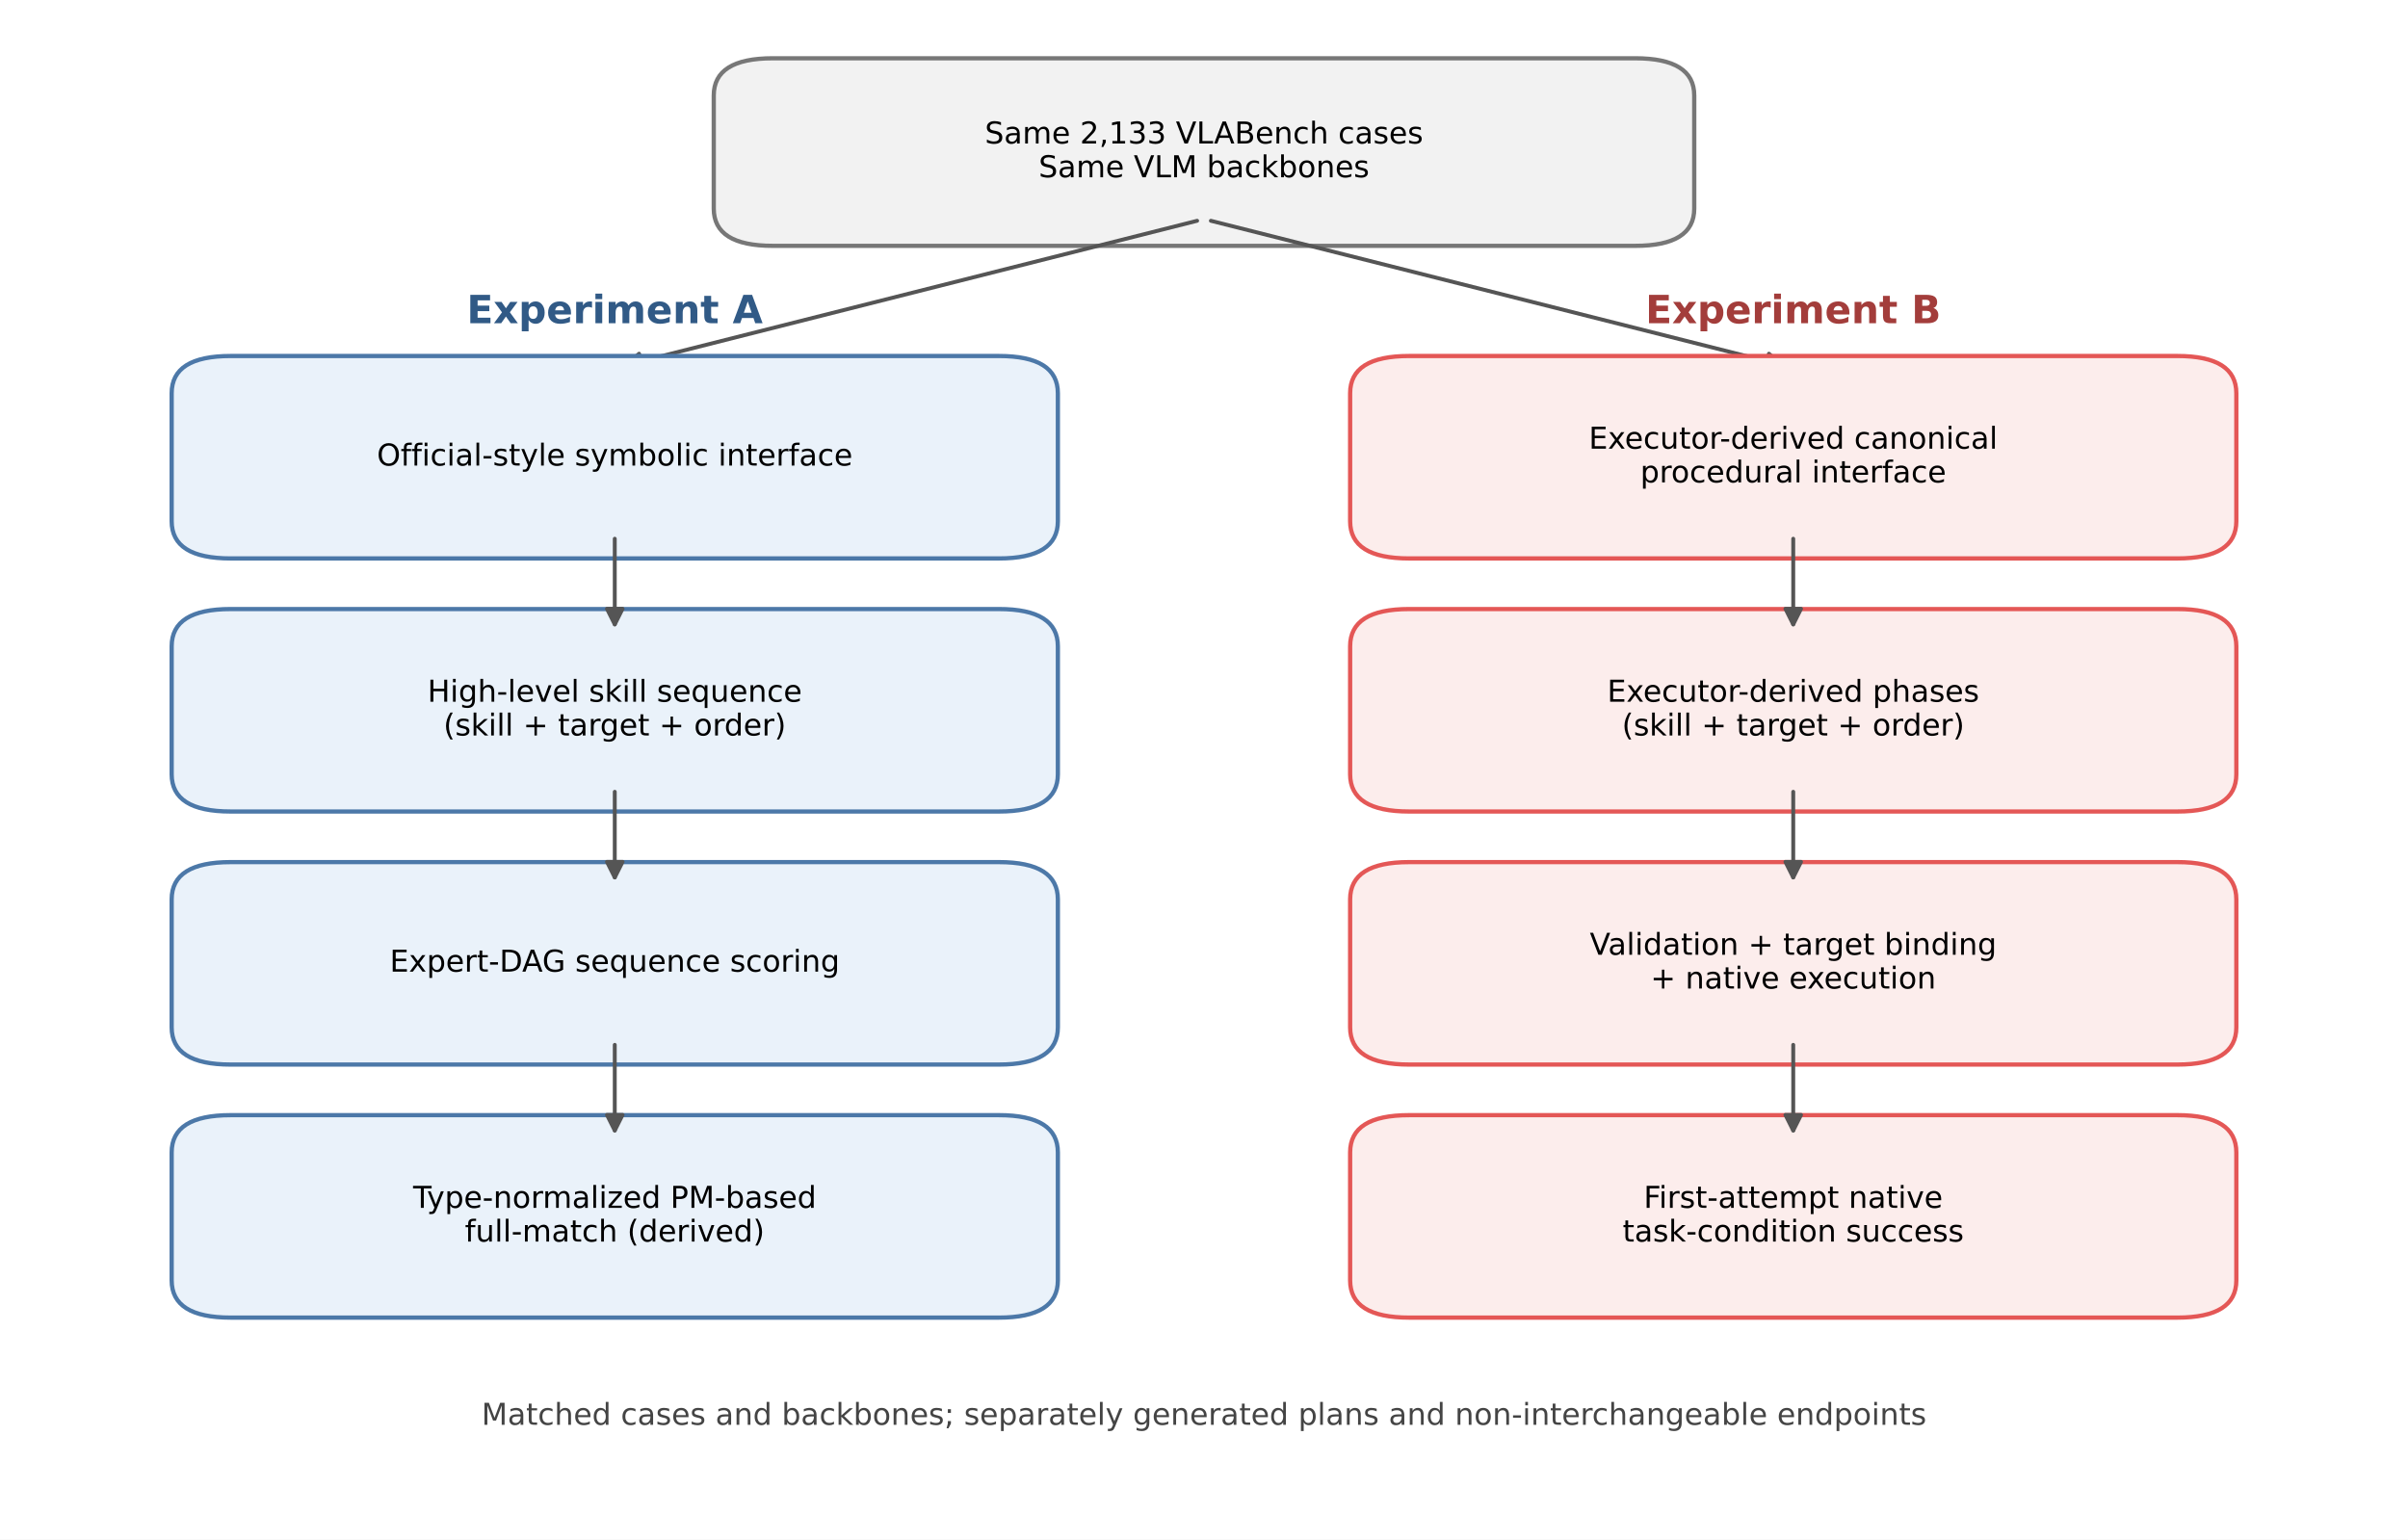
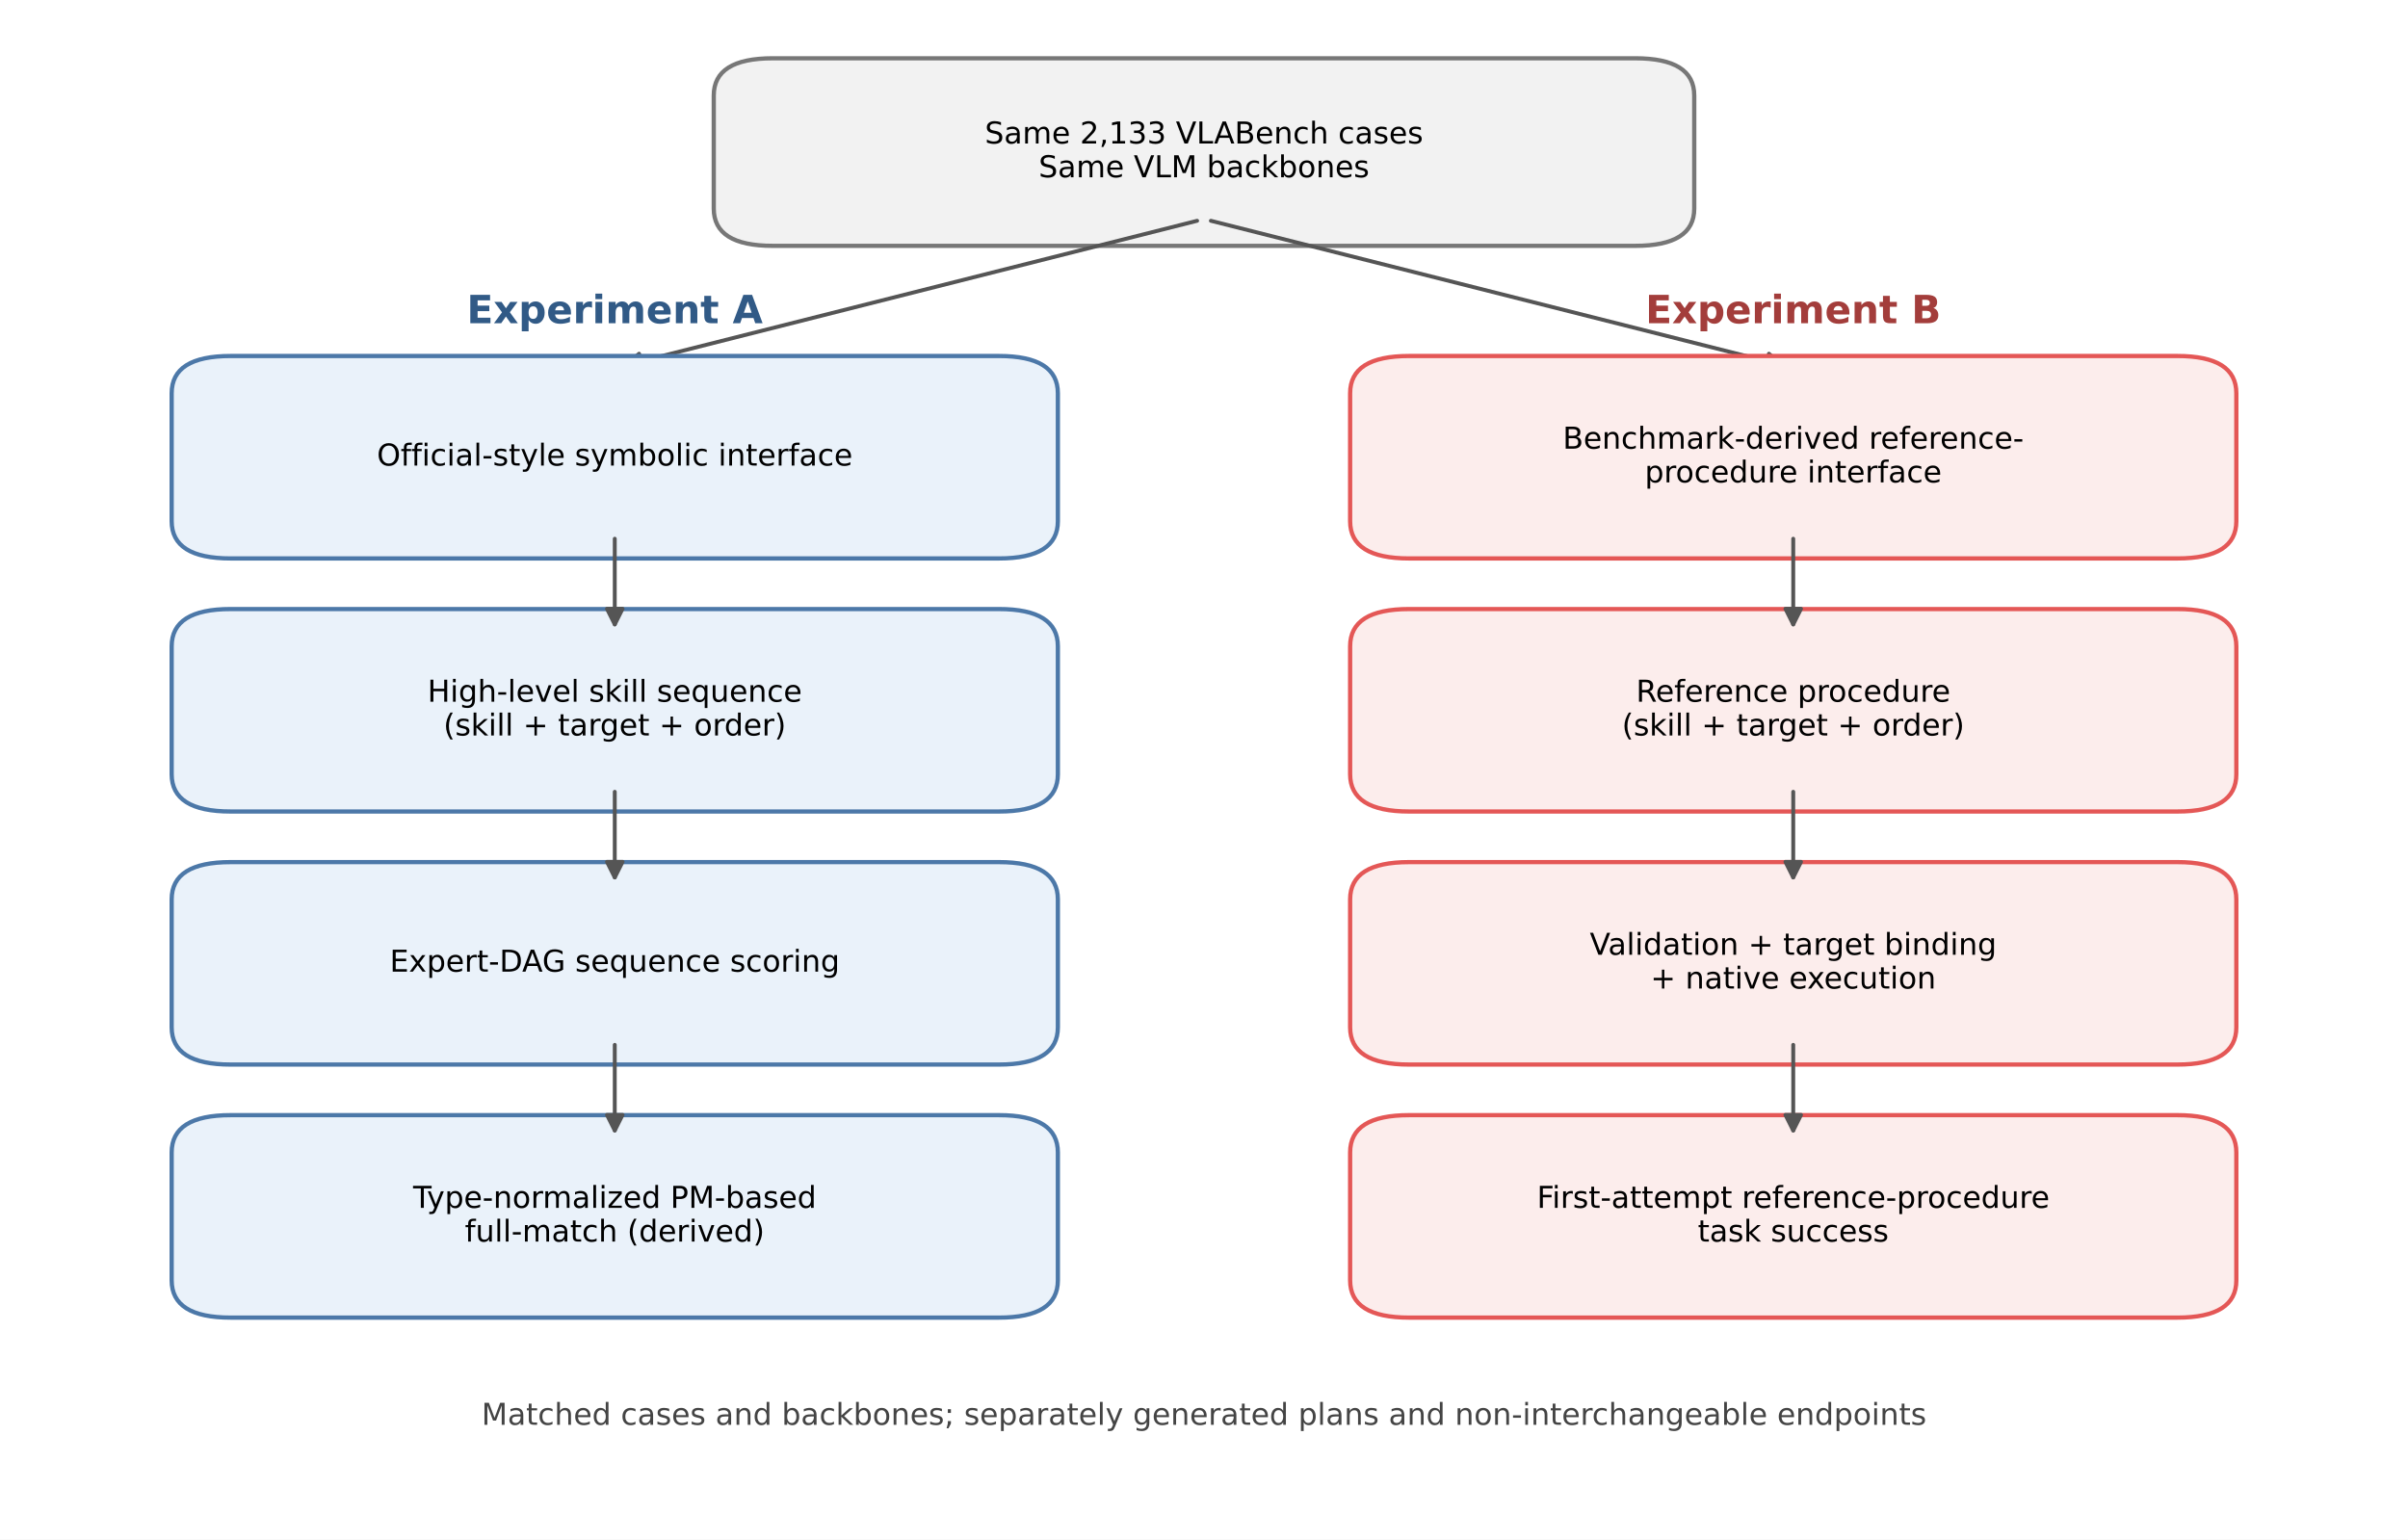
<svg xmlns="http://www.w3.org/2000/svg" width="678.96pt" height="434.16pt" viewBox="0 0 678.96 434.16" version="1.1">
  <defs>
    <style type="text/css">*{stroke-linejoin: round; stroke-linecap: butt}</style>
  </defs>
  <g id="figure_1">
    <g id="patch_1">
-       <path d="M 0 434.16  L 678.96 434.16  L 678.96 0  L 0 0  z " style="fill: #ffffff" />
+       <path d="M 0 434.16 L 678.96 434.16 L 678.96 0 L 0 0 z " style="fill: #ffffff" />
    </g>
    <g id="axes_1">
      <g id="patch_2">
-         <path d="M 217.866 69.324  L 461.094 69.324  Q 477.708 69.324 477.708 58.83  L 477.708 26.929  Q 477.708 16.435 461.094 16.435  L 217.866 16.435  Q 201.252 16.435 201.252 26.929  L 201.252 58.83  Q 201.252 69.324 217.866 69.324  z " clip-path="url(#p623b6f769e)" style="fill: #f2f2f2; stroke: #777777; stroke-width: 1.2; stroke-linejoin: miter" />
+         <path d="M 217.866 69.324 L 461.094 69.324 Q 477.708 69.324 477.708 58.83 L 477.708 26.929 Q 477.708 16.435 461.094 16.435 L 217.866 16.435 Q 201.252 16.435 201.252 26.929 L 201.252 58.83 Q 201.252 69.324 217.866 69.324 z " clip-path="url(#p7fcd5c0d4b)" style="fill: #f2f2f2; stroke: #777777; stroke-width: 1.2; stroke-linejoin: miter" />
      </g>
      <g id="patch_3">
-         <path d="M 337.541 62.259  Q 256.409 82.757 176.469 102.954  " clip-path="url(#p623b6f769e)" style="fill: none; stroke: #555555; stroke-width: 1.1; stroke-linecap: round" />
-         <path d="M 181.274 104.009  L 176.469 102.954  L 180.196 99.743  z " clip-path="url(#p623b6f769e)" style="fill: #555555; stroke: #555555; stroke-width: 1.1; stroke-linecap: round" />
+         <path d="M 337.541 62.259 Q 256.409 82.757 176.469 102.954 " clip-path="url(#p7fcd5c0d4b)" style="fill: none; stroke: #555555; stroke-width: 1.1; stroke-linecap: round" />
+         <path d="M 181.274 104.009 L 176.469 102.954 L 180.196 99.743 z " clip-path="url(#p7fcd5c0d4b)" style="fill: #555555; stroke: #555555; stroke-width: 1.1; stroke-linecap: round" />
      </g>
      <g id="patch_4">
-         <path d="M 341.419 62.259  Q 422.551 82.757 502.491 102.954  " clip-path="url(#p623b6f769e)" style="fill: none; stroke: #555555; stroke-width: 1.1; stroke-linecap: round" />
-         <path d="M 498.764 99.743  L 502.491 102.954  L 497.686 104.009  z " clip-path="url(#p623b6f769e)" style="fill: #555555; stroke: #555555; stroke-width: 1.1; stroke-linecap: round" />
+         <path d="M 341.419 62.259 Q 422.551 82.757 502.491 102.954 " clip-path="url(#p7fcd5c0d4b)" style="fill: none; stroke: #555555; stroke-width: 1.1; stroke-linecap: round" />
+         <path d="M 498.764 99.743 L 502.491 102.954 L 497.686 104.009 z " clip-path="url(#p7fcd5c0d4b)" style="fill: #555555; stroke: #555555; stroke-width: 1.1; stroke-linecap: round" />
      </g>
      <g id="patch_5">
-         <path d="M 65.017 157.474  L 281.663 157.474  Q 298.277 157.474 298.277 146.98  L 298.277 110.881  Q 298.277 100.387 281.663 100.387  L 65.017 100.387  Q 48.403 100.387 48.403 110.881  L 48.403 146.98  Q 48.403 157.474 65.017 157.474  z " clip-path="url(#p623b6f769e)" style="fill: #eaf2fa; stroke: #4c78a8; stroke-width: 1.2; stroke-linejoin: miter" />
+         <path d="M 65.017 157.474 L 281.663 157.474 Q 298.277 157.474 298.277 146.98 L 298.277 110.881 Q 298.277 100.387 281.663 100.387 L 65.017 100.387 Q 48.403 100.387 48.403 110.881 L 48.403 146.98 Q 48.403 157.474 65.017 157.474 z " clip-path="url(#p7fcd5c0d4b)" style="fill: #eaf2fa; stroke: #4c78a8; stroke-width: 1.2; stroke-linejoin: miter" />
      </g>
      <g id="patch_6">
-         <path d="M 65.017 228.833  L 281.663 228.833  Q 298.277 228.833 298.277 218.339  L 298.277 182.24  Q 298.277 171.746 281.663 171.746  L 65.017 171.746  Q 48.403 171.746 48.403 182.24  L 48.403 218.339  Q 48.403 228.833 65.017 228.833  z " clip-path="url(#p623b6f769e)" style="fill: #eaf2fa; stroke: #4c78a8; stroke-width: 1.2; stroke-linejoin: miter" />
+         <path d="M 65.017 228.833 L 281.663 228.833 Q 298.277 228.833 298.277 218.339 L 298.277 182.24 Q 298.277 171.746 281.663 171.746 L 65.017 171.746 Q 48.403 171.746 48.403 182.24 L 48.403 218.339 Q 48.403 228.833 65.017 228.833 z " clip-path="url(#p7fcd5c0d4b)" style="fill: #eaf2fa; stroke: #4c78a8; stroke-width: 1.2; stroke-linejoin: miter" />
      </g>
      <g id="patch_7">
-         <path d="M 65.017 300.192  L 281.663 300.192  Q 298.277 300.192 298.277 289.698  L 298.277 253.599  Q 298.277 243.105 281.663 243.105  L 65.017 243.105  Q 48.403 243.105 48.403 253.599  L 48.403 289.698  Q 48.403 300.192 65.017 300.192  z " clip-path="url(#p623b6f769e)" style="fill: #eaf2fa; stroke: #4c78a8; stroke-width: 1.2; stroke-linejoin: miter" />
+         <path d="M 65.017 300.192 L 281.663 300.192 Q 298.277 300.192 298.277 289.698 L 298.277 253.599 Q 298.277 243.105 281.663 243.105 L 65.017 243.105 Q 48.403 243.105 48.403 253.599 L 48.403 289.698 Q 48.403 300.192 65.017 300.192 z " clip-path="url(#p7fcd5c0d4b)" style="fill: #eaf2fa; stroke: #4c78a8; stroke-width: 1.2; stroke-linejoin: miter" />
      </g>
      <g id="patch_8">
-         <path d="M 65.017 371.552  L 281.663 371.552  Q 298.277 371.552 298.277 361.058  L 298.277 324.958  Q 298.277 314.464 281.663 314.464  L 65.017 314.464  Q 48.403 314.464 48.403 324.958  L 48.403 361.058  Q 48.403 371.552 65.017 371.552  z " clip-path="url(#p623b6f769e)" style="fill: #eaf2fa; stroke: #4c78a8; stroke-width: 1.2; stroke-linejoin: miter" />
+         <path d="M 65.017 371.552 L 281.663 371.552 Q 298.277 371.552 298.277 361.058 L 298.277 324.958 Q 298.277 314.464 281.663 314.464 L 65.017 314.464 Q 48.403 314.464 48.403 324.958 L 48.403 361.058 Q 48.403 371.552 65.017 371.552 z " clip-path="url(#p7fcd5c0d4b)" style="fill: #eaf2fa; stroke: #4c78a8; stroke-width: 1.2; stroke-linejoin: miter" />
      </g>
      <g id="patch_9">
-         <path d="M 397.297 157.474  L 613.943 157.474  Q 630.557 157.474 630.557 146.98  L 630.557 110.881  Q 630.557 100.387 613.943 100.387  L 397.297 100.387  Q 380.683 100.387 380.683 110.881  L 380.683 146.98  Q 380.683 157.474 397.297 157.474  z " clip-path="url(#p623b6f769e)" style="fill: #fcedec; stroke: #e45756; stroke-width: 1.2; stroke-linejoin: miter" />
+         <path d="M 397.297 157.474 L 613.943 157.474 Q 630.557 157.474 630.557 146.98 L 630.557 110.881 Q 630.557 100.387 613.943 100.387 L 397.297 100.387 Q 380.683 100.387 380.683 110.881 L 380.683 146.98 Q 380.683 157.474 397.297 157.474 z " clip-path="url(#p7fcd5c0d4b)" style="fill: #fcedec; stroke: #e45756; stroke-width: 1.2; stroke-linejoin: miter" />
      </g>
      <g id="patch_10">
-         <path d="M 397.297 228.833  L 613.943 228.833  Q 630.557 228.833 630.557 218.339  L 630.557 182.24  Q 630.557 171.746 613.943 171.746  L 397.297 171.746  Q 380.683 171.746 380.683 182.24  L 380.683 218.339  Q 380.683 228.833 397.297 228.833  z " clip-path="url(#p623b6f769e)" style="fill: #fcedec; stroke: #e45756; stroke-width: 1.2; stroke-linejoin: miter" />
+         <path d="M 397.297 228.833 L 613.943 228.833 Q 630.557 228.833 630.557 218.339 L 630.557 182.24 Q 630.557 171.746 613.943 171.746 L 397.297 171.746 Q 380.683 171.746 380.683 182.24 L 380.683 218.339 Q 380.683 228.833 397.297 228.833 z " clip-path="url(#p7fcd5c0d4b)" style="fill: #fcedec; stroke: #e45756; stroke-width: 1.2; stroke-linejoin: miter" />
      </g>
      <g id="patch_11">
-         <path d="M 397.297 300.192  L 613.943 300.192  Q 630.557 300.192 630.557 289.698  L 630.557 253.599  Q 630.557 243.105 613.943 243.105  L 397.297 243.105  Q 380.683 243.105 380.683 253.599  L 380.683 289.698  Q 380.683 300.192 397.297 300.192  z " clip-path="url(#p623b6f769e)" style="fill: #fcedec; stroke: #e45756; stroke-width: 1.2; stroke-linejoin: miter" />
+         <path d="M 397.297 300.192 L 613.943 300.192 Q 630.557 300.192 630.557 289.698 L 630.557 253.599 Q 630.557 243.105 613.943 243.105 L 397.297 243.105 Q 380.683 243.105 380.683 253.599 L 380.683 289.698 Q 380.683 300.192 397.297 300.192 z " clip-path="url(#p7fcd5c0d4b)" style="fill: #fcedec; stroke: #e45756; stroke-width: 1.2; stroke-linejoin: miter" />
      </g>
      <g id="patch_12">
-         <path d="M 397.297 371.552  L 613.943 371.552  Q 630.557 371.552 630.557 361.058  L 630.557 324.958  Q 630.557 314.464 613.943 314.464  L 397.297 314.464  Q 380.683 314.464 380.683 324.958  L 380.683 361.058  Q 380.683 371.552 397.297 371.552  z " clip-path="url(#p623b6f769e)" style="fill: #fcedec; stroke: #e45756; stroke-width: 1.2; stroke-linejoin: miter" />
+         <path d="M 397.297 371.552 L 613.943 371.552 Q 630.557 371.552 630.557 361.058 L 630.557 324.958 Q 630.557 314.464 613.943 314.464 L 397.297 314.464 Q 380.683 314.464 380.683 324.958 L 380.683 361.058 Q 380.683 371.552 397.297 371.552 z " clip-path="url(#p7fcd5c0d4b)" style="fill: #fcedec; stroke: #e45756; stroke-width: 1.2; stroke-linejoin: miter" />
      </g>
      <g id="patch_13">
-         <path d="M 173.34 151.916  Q 173.34 164.608 173.34 176.069  " clip-path="url(#p623b6f769e)" style="fill: none; stroke: #555555; stroke-width: 1.1; stroke-linecap: round" />
-         <path d="M 175.54 171.669  L 173.34 176.069  L 171.14 171.669  z " clip-path="url(#p623b6f769e)" style="fill: #555555; stroke: #555555; stroke-width: 1.1; stroke-linecap: round" />
+         <path d="M 173.34 151.916 Q 173.34 164.608 173.34 176.069 " clip-path="url(#p7fcd5c0d4b)" style="fill: none; stroke: #555555; stroke-width: 1.1; stroke-linecap: round" />
+         <path d="M 175.54 171.669 L 173.34 176.069 L 171.14 171.669 z " clip-path="url(#p7fcd5c0d4b)" style="fill: #555555; stroke: #555555; stroke-width: 1.1; stroke-linecap: round" />
      </g>
      <g id="patch_14">
-         <path d="M 173.34 223.275  Q 173.34 235.967 173.34 247.429  " clip-path="url(#p623b6f769e)" style="fill: none; stroke: #555555; stroke-width: 1.1; stroke-linecap: round" />
-         <path d="M 175.54 243.029  L 173.34 247.429  L 171.14 243.029  z " clip-path="url(#p623b6f769e)" style="fill: #555555; stroke: #555555; stroke-width: 1.1; stroke-linecap: round" />
+         <path d="M 173.34 223.275 Q 173.34 235.967 173.34 247.429 " clip-path="url(#p7fcd5c0d4b)" style="fill: none; stroke: #555555; stroke-width: 1.1; stroke-linecap: round" />
+         <path d="M 175.54 243.029 L 173.34 247.429 L 171.14 243.029 z " clip-path="url(#p7fcd5c0d4b)" style="fill: #555555; stroke: #555555; stroke-width: 1.1; stroke-linecap: round" />
      </g>
      <g id="patch_15">
-         <path d="M 173.34 294.635  Q 173.34 307.326 173.34 318.788  " clip-path="url(#p623b6f769e)" style="fill: none; stroke: #555555; stroke-width: 1.1; stroke-linecap: round" />
-         <path d="M 175.54 314.388  L 173.34 318.788  L 171.14 314.388  z " clip-path="url(#p623b6f769e)" style="fill: #555555; stroke: #555555; stroke-width: 1.1; stroke-linecap: round" />
+         <path d="M 173.34 294.635 Q 173.34 307.326 173.34 318.788 " clip-path="url(#p7fcd5c0d4b)" style="fill: none; stroke: #555555; stroke-width: 1.1; stroke-linecap: round" />
+         <path d="M 175.54 314.388 L 173.34 318.788 L 171.14 314.388 z " clip-path="url(#p7fcd5c0d4b)" style="fill: #555555; stroke: #555555; stroke-width: 1.1; stroke-linecap: round" />
      </g>
      <g id="patch_16">
-         <path d="M 505.62 151.916  Q 505.62 164.608 505.62 176.069  " clip-path="url(#p623b6f769e)" style="fill: none; stroke: #555555; stroke-width: 1.1; stroke-linecap: round" />
-         <path d="M 507.82 171.669  L 505.62 176.069  L 503.42 171.669  z " clip-path="url(#p623b6f769e)" style="fill: #555555; stroke: #555555; stroke-width: 1.1; stroke-linecap: round" />
+         <path d="M 505.62 151.916 Q 505.62 164.608 505.62 176.069 " clip-path="url(#p7fcd5c0d4b)" style="fill: none; stroke: #555555; stroke-width: 1.1; stroke-linecap: round" />
+         <path d="M 507.82 171.669 L 505.62 176.069 L 503.42 171.669 z " clip-path="url(#p7fcd5c0d4b)" style="fill: #555555; stroke: #555555; stroke-width: 1.1; stroke-linecap: round" />
      </g>
      <g id="patch_17">
-         <path d="M 505.62 223.275  Q 505.62 235.967 505.62 247.429  " clip-path="url(#p623b6f769e)" style="fill: none; stroke: #555555; stroke-width: 1.1; stroke-linecap: round" />
-         <path d="M 507.82 243.029  L 505.62 247.429  L 503.42 243.029  z " clip-path="url(#p623b6f769e)" style="fill: #555555; stroke: #555555; stroke-width: 1.1; stroke-linecap: round" />
+         <path d="M 505.62 223.275 Q 505.62 235.967 505.62 247.429 " clip-path="url(#p7fcd5c0d4b)" style="fill: none; stroke: #555555; stroke-width: 1.1; stroke-linecap: round" />
+         <path d="M 507.82 243.029 L 505.62 247.429 L 503.42 243.029 z " clip-path="url(#p7fcd5c0d4b)" style="fill: #555555; stroke: #555555; stroke-width: 1.1; stroke-linecap: round" />
      </g>
      <g id="patch_18">
-         <path d="M 505.62 294.635  Q 505.62 307.326 505.62 318.788  " clip-path="url(#p623b6f769e)" style="fill: none; stroke: #555555; stroke-width: 1.1; stroke-linecap: round" />
-         <path d="M 507.82 314.388  L 505.62 318.788  L 503.42 314.388  z " clip-path="url(#p623b6f769e)" style="fill: #555555; stroke: #555555; stroke-width: 1.1; stroke-linecap: round" />
+         <path d="M 505.62 294.635 Q 505.62 307.326 505.62 318.788 " clip-path="url(#p7fcd5c0d4b)" style="fill: none; stroke: #555555; stroke-width: 1.1; stroke-linecap: round" />
+         <path d="M 507.82 314.388 L 505.62 318.788 L 503.42 314.388 z " clip-path="url(#p7fcd5c0d4b)" style="fill: #555555; stroke: #555555; stroke-width: 1.1; stroke-linecap: round" />
      </g>
      <g id="text_1">
        <text style="font: 8.5px 'DejaVu Sans'" transform="translate(277.6863 40.466)">Same 2,133 VLABench cases</text>
        <text style="font: 8.5px 'DejaVu Sans'" transform="translate(292.8575 49.98414)">Same VLM backbones</text>
      </g>
      <g id="text_2">
        <text style="fill: #315a86; font: 700 11px 'DejaVu Sans'; text-anchor: middle" x="173.34" y="91.152" transform="rotate(-0 173.34 91.152)">Experiment A</text>
      </g>
      <g id="text_3">
        <text style="fill: #a33d3b; font: 700 11px 'DejaVu Sans'; text-anchor: middle" x="505.62" y="91.152" transform="rotate(-0 505.62 91.152)">Experiment B</text>
      </g>
      <g id="text_4">
        <text style="font: 8.5px 'DejaVu Sans'; text-anchor: middle" x="173.34" y="131.276" transform="rotate(-0 173.34 131.2759)">Official-style symbolic interface</text>
      </g>
      <g id="text_5">
        <text style="font: 8.5px 'DejaVu Sans'" transform="translate(120.5318 197.876)">High-level skill sequence</text>
        <text style="font: 8.5px 'DejaVu Sans'" transform="translate(125.0248 207.3941)">(skill + target + order)</text>
      </g>
      <g id="text_6">
        <text style="font: 8.5px 'DejaVu Sans'; text-anchor: middle" x="173.34" y="273.994" transform="rotate(-0 173.34 273.9943)">Expert-DAG sequence scoring</text>
      </g>
      <g id="text_7">
        <text style="font: 8.5px 'DejaVu Sans'" transform="translate(116.487 340.5944)">Type-normalized PM-based</text>
        <text style="font: 8.5px 'DejaVu Sans'" transform="translate(131.0784 350.1125)">full-match (derived)</text>
      </g>
      <g id="text_8">
-         <text style="font: 8.5px 'DejaVu Sans'" transform="translate(447.9787 126.5168)">Executor-derived canonical</text>
-         <text style="font: 8.5px 'DejaVu Sans'" transform="translate(462.4885 136.0349)">procedural interface</text>
+         <text style="font: 8.5px 'DejaVu Sans'" transform="translate(440.6362 126.5168)">Benchmark-derived reference-</text>
+         <text style="font: 8.5px 'DejaVu Sans'" transform="translate(463.7542 136.0349)">procedure interface</text>
      </g>
      <g id="text_9">
-         <text style="font: 8.5px 'DejaVu Sans'" transform="translate(453.171 197.876)">Executor-derived phases</text>
+         <text style="font: 8.5px 'DejaVu Sans'" transform="translate(461.3091 197.876)">Reference procedure</text>
        <text style="font: 8.5px 'DejaVu Sans'" transform="translate(457.3048 207.3941)">(skill + target + order)</text>
      </g>
      <g id="text_10">
        <text style="font: 8.5px 'DejaVu Sans'" transform="translate(448.2543 269.2352)">Validation + target binding</text>
        <text style="font: 8.5px 'DejaVu Sans'" transform="translate(465.3725 278.7533)">+ native execution</text>
      </g>
      <g id="text_11">
-         <text style="font: 8.5px 'DejaVu Sans'" transform="translate(463.4607 340.5944)">First-attempt native</text>
-         <text style="font: 8.5px 'DejaVu Sans'" transform="translate(457.516 350.1125)">task-condition success</text>
+         <text style="font: 8.5px 'DejaVu Sans'" transform="translate(433.3527 340.5944)">First-attempt reference-procedure</text>
+         <text style="font: 8.5px 'DejaVu Sans'" transform="translate(478.6996 350.1125)">task success</text>
      </g>
      <g id="text_12">
        <text style="fill: #444444; font: 8.5px 'DejaVu Sans'; text-anchor: middle" x="339.48" y="401.774" transform="rotate(-0 339.48 401.7744)">Matched cases and backbones; separately generated plans and non-interchangeable endpoints</text>
      </g>
    </g>
  </g>
  <defs>
-     <clipPath id="p623b6f769e">
+     <clipPath id="p7fcd5c0d4b">
      <rect x="7.2" y="7.2" width="664.56" height="419.76" />
    </clipPath>
  </defs>
</svg>
